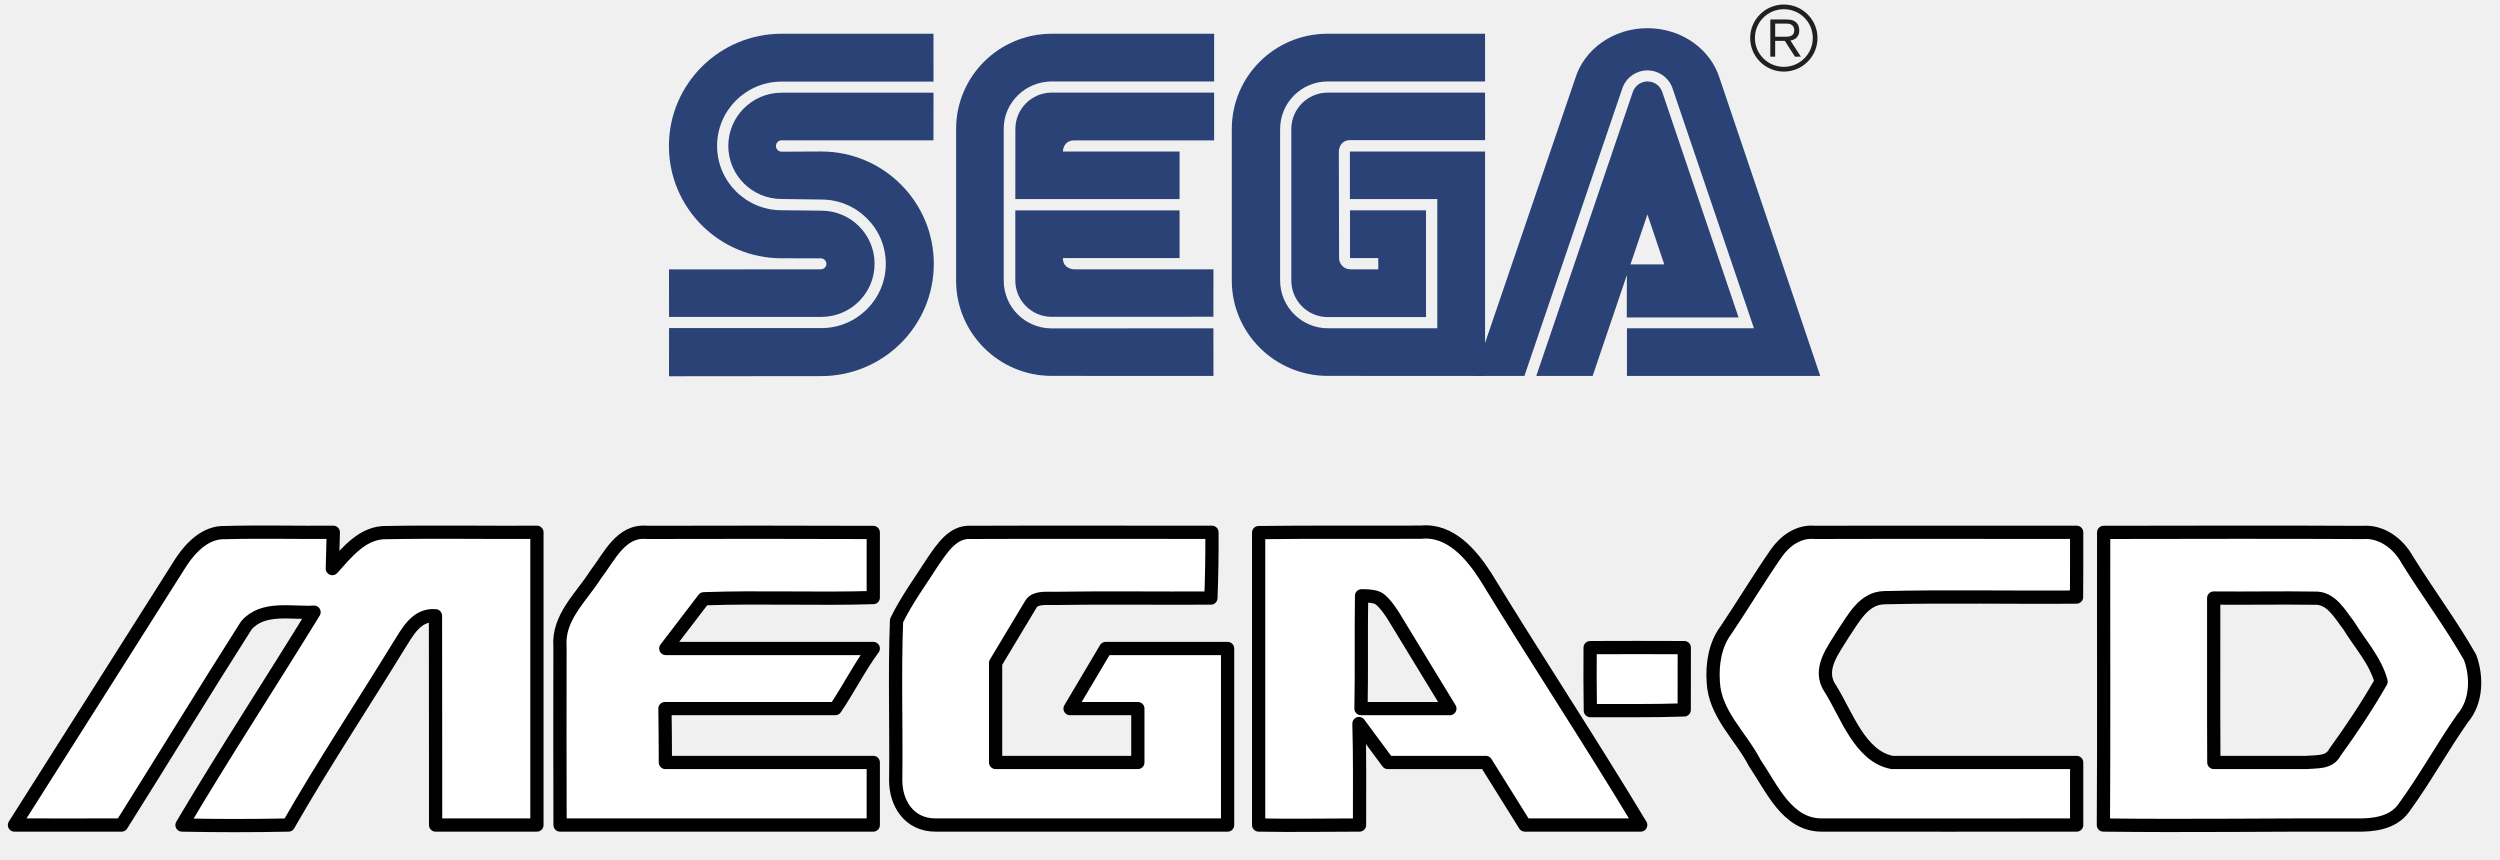
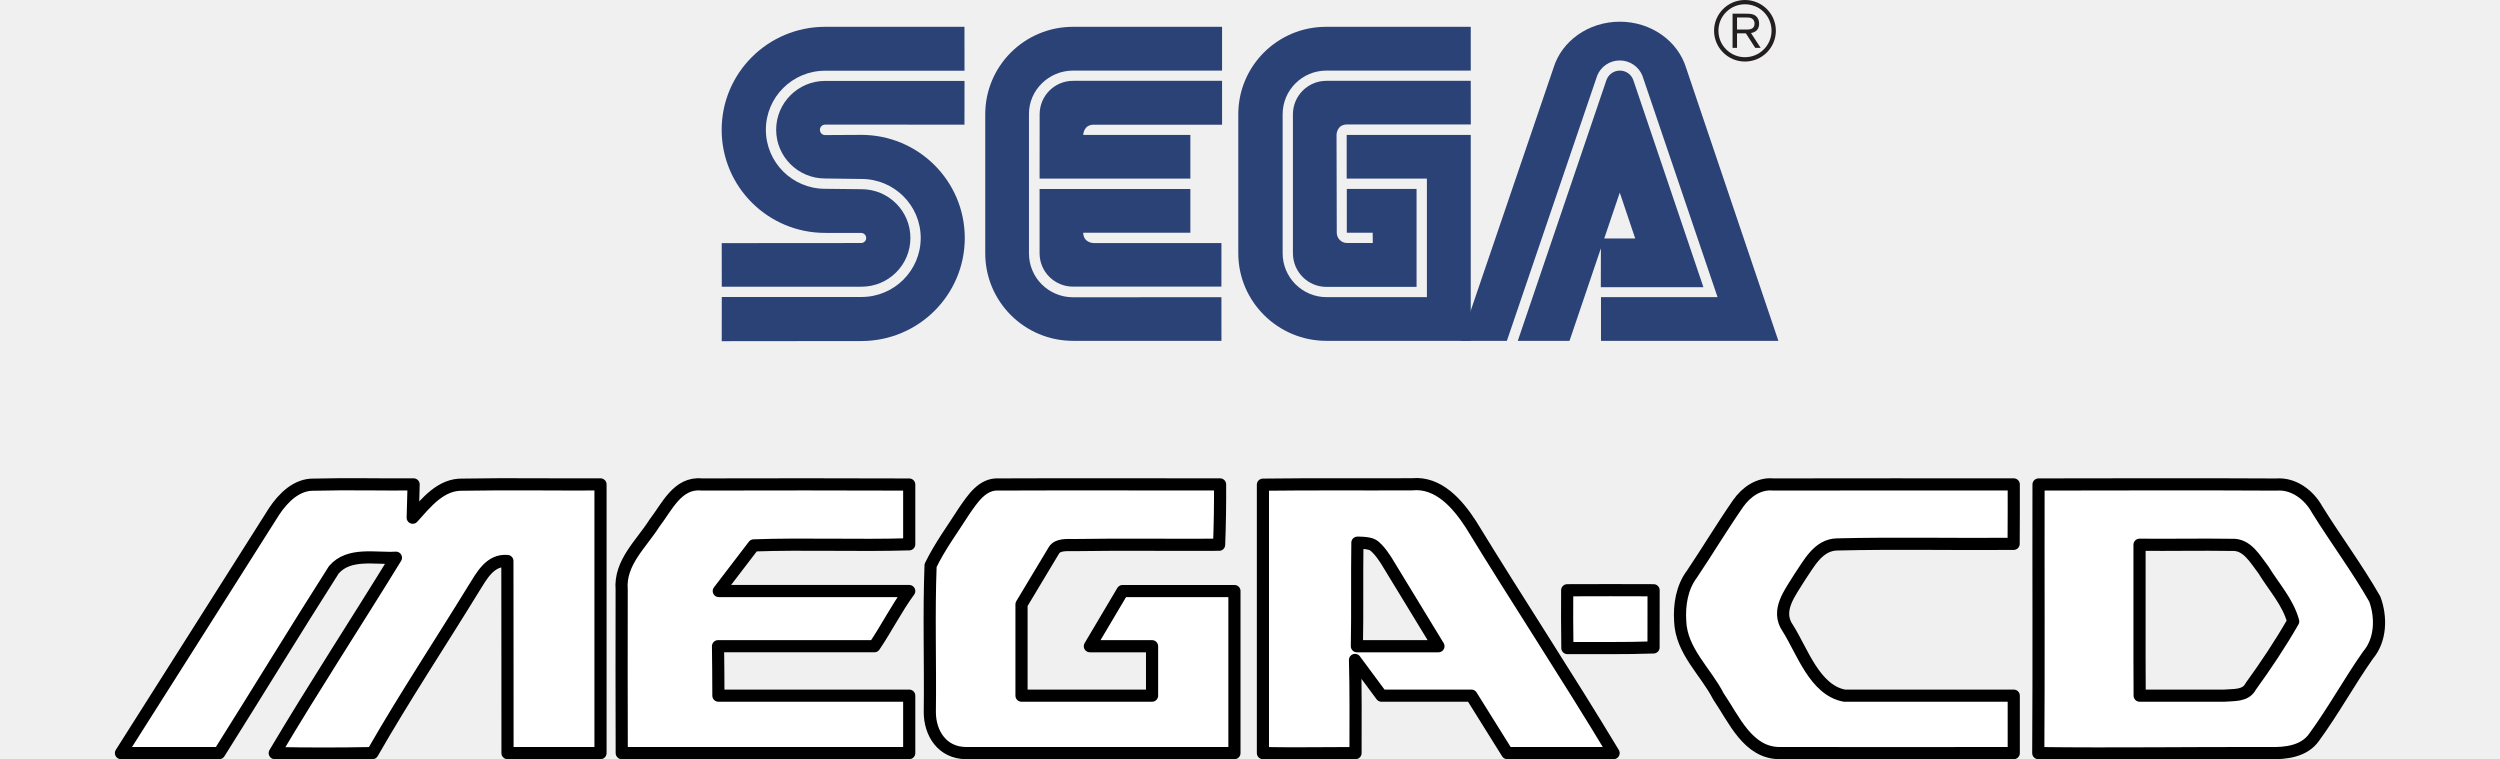
- <svg xmlns="http://www.w3.org/2000/svg" version="1.2" id="Ebene_1" x="0px" y="0px" width="471.773" height="162.227" viewBox="43.869 -10.908 471.773 162.227" xml:space="preserve">
-   <defs id="defs5299" />
+ <svg xmlns="http://www.w3.org/2000/svg" version="1.1" id="Ebene_1" x="0px" y="0px" width="514px" height="155.878px" viewBox="21.728 -10.052 514 155.878" enable-background="new 21.728 -10.052 514 155.878" xml:space="preserve">
  <g id="g6103">
    <g id="g4756">
-       <path d="m 170.114,60.094 28.708,-0.029 c 11.745,0 21.264,-9.489 21.264,-21.182 0,-11.715 -9.518,-21.205 -21.264,-21.205 l -7.456,0.041 c -0.588,0 -1.064,-0.482 -1.064,-1.075 0,-0.593 0.476,-1.075 1.064,-1.075 l 28.656,0.006 0.011,-8.99 -28.673,0 c -5.544,0 -10.054,4.503 -10.054,10.036 0,5.538 4.509,10.024 10.054,10.024 l 7.491,0.099 c 6.729,0 12.175,5.427 12.175,12.123 0,6.7 -5.445,12.14 -12.175,12.14 l -28.725,0 -0.011,9.088" style="fill:#2b4277;fill-opacity:1" id="path4332" />
-       <path d="m 170.125,48.896 28.725,0 c 5.561,0 10.059,-4.486 10.059,-10.03 0,-5.538 -4.498,-10.019 -10.059,-10.019 l -7.491,-0.081 c -6.718,0 -12.169,-5.433 -12.169,-12.146 0,-6.694 5.451,-12.128 12.169,-12.128 l 28.673,-0.006 -0.011,-9.024 -28.656,0 c -11.733,0 -21.264,9.479 -21.264,21.182 0,11.704 9.531,21.188 21.264,21.188 l 7.415,0.011 c 0.564,0 1.04,0.46 1.04,1.04 0,0.57 -0.476,1.029 -1.04,1.029 l -28.667,0.023 0.011,8.961" style="fill:#2b4277;fill-opacity:1" id="path4334" />
-       <path d="m 242.342,51.064 c -4.981,0 -9.06,-3.969 -9.06,-9.037 l 0,-28.678 c 0,-4.876 4.08,-8.886 9.06,-8.886 l 30.643,0.005 0,-9.007 -30.643,0 c -9.972,0 -18.049,8.048 -18.049,17.986 l 0,28.58 c 0,9.938 8.078,17.998 18.049,17.998 l 30.515,0.012 -0.006,-8.985 -30.509,0.011" style="fill:#2b4277;fill-opacity:1" id="path4336" />
-       <path d="m 235.479,13.447 c 0,-3.8 3.057,-6.88 6.863,-6.88 l 30.643,0 0,9.019 -26.4,0 c -2.115,0 -2.144,2.098 -2.144,2.098 l 22.025,0 0,8.978 -30.997,0 0.011,-13.215" style="fill:#2b4277;fill-opacity:1" id="path4338" />
-       <path d="m 242.342,48.879 c -3.795,0 -6.875,-3.063 -6.875,-6.852 l 0,-13.227 30.997,0 0,8.997 -22.025,0 c 0.029,2.115 2.144,2.126 2.144,2.126 l 26.273,0 -0.006,8.944 -30.508,0.012" style="fill:#2b4277;fill-opacity:1" id="path4340" />
-       <path d="m 294.458,51.041 c -4.963,0 -9.019,-4.045 -9.019,-9.014 l 0,-28.58 c 0,-4.974 4.027,-8.985 8.995,-8.985 l 29.679,0 0,-9.001 -29.748,0 c -9.967,0 -18.045,8.048 -18.045,17.986 l 0,28.58 c 0,9.938 8.147,17.998 18.114,17.998 l 29.679,0.012 0,-42.353 -25.506,0 0,8.978 16.492,0 0,24.378 -20.642,0" style="fill:#2b4277;fill-opacity:1" id="path4342" />
-       <path d="m 287.554,42.026 c 0,3.808 3.08,6.905 6.88,6.905 l 18.538,0 0,-20.142 -14.343,0 0,9.008 5.323,0 0.017,2.115 -5.299,0 c -1.157,0 -2.103,-0.958 -2.103,-2.115 l -0.048,-20.119 c 0,0 -0.006,-2.092 2.127,-2.144 l 25.477,0 -0.011,-8.973 -29.679,0.006 c -3.8,0 -6.88,3.08 -6.88,6.88 l 0,28.579" style="fill:#2b4277;fill-opacity:1" id="path4344" />
-       <path d="m 352.002,6.433 c 0.4,-1.144 1.487,-1.969 2.771,-1.969 1.285,0 2.383,0.825 2.772,1.969 l 14.407,42.562 -21.096,0 0.023,-10.012 7.05,0 -3.174,-9.432 -10.338,30.479 -10.634,0 18.219,-53.597" style="fill:#2b4277;fill-opacity:1" id="path4346" />
-       <path d="m 374.857,51.041 -23.965,0 0,8.989 36.471,0 -18.968,-56.119 c -1.662,-5.474 -7.141,-9.501 -13.628,-9.501 -6.497,0 -11.959,4.009 -13.633,9.479 l -19.142,56.142 9.548,0 18.585,-54.573 c 0.755,-1.807 2.534,-3.08 4.626,-3.08 2.08,0 3.87,1.273 4.631,3.069 l 15.475,45.595" style="fill:#2b4277;fill-opacity:1" id="path4348" />
-       <path d="m 380.489,2.604 c 1.697,0 3.295,-0.663 4.493,-1.854 1.197,-1.203 1.865,-2.789 1.865,-4.486 0,-1.685 -0.669,-3.266 -1.865,-4.469 -1.197,-1.185 -2.795,-1.848 -4.493,-1.848 -3.492,0 -6.346,2.83 -6.346,6.317 0,1.697 0.663,3.283 1.871,4.486 1.192,1.19 2.784,1.853 4.475,1.853 m -5.45,-6.34 c 0,-1.447 0.558,-2.818 1.597,-3.847 1.035,-1.029 2.406,-1.586 3.853,-1.586 1.465,0 2.836,0.558 3.871,1.586 1.029,1.029 1.599,2.4 1.599,3.847 0,3.004 -2.453,5.445 -5.469,5.445 -1.448,0 -2.819,-0.564 -3.853,-1.593 -1.04,-1.028 -1.597,-2.394 -1.597,-3.852 z" style="fill:#231f20" id="path4350" />
-       <path d="m 378.862,-3.202 0,2.987 -0.918,0 0,-7.02 2.609,0 c 0.983,0.011 1.558,0.011 2.104,0.424 0.529,0.39 0.75,0.977 0.75,1.628 0,1.639 -1.336,1.854 -1.674,1.923 l 1.976,3.045 -1.11,0 -1.923,-2.987 -1.813,0 m 0,-0.773 1.865,0 c 0.297,0 0.576,0 0.855,-0.07 0.651,-0.157 0.883,-0.622 0.883,-1.133 0,-0.186 -0.018,-0.656 -0.419,-0.982 -0.367,-0.308 -0.831,-0.296 -1.371,-0.296 l -1.813,0 0,2.481 z" style="fill:#231f20" id="path4352" />
+       <path id="path4332" fill="#2B4277" d="M170.114,60.094l28.708-0.029    c11.746,0,21.264-9.489,21.264-21.182c0-11.715-9.518-21.205-21.264-21.205l-7.455,0.041c-0.588,0-1.064-0.482-1.064-1.075    s0.477-1.075,1.064-1.075l28.655,0.006l0.012-8.99H191.36c-5.543,0-10.054,4.504-10.054,10.036    c0,5.539,4.509,10.024,10.054,10.024l7.491,0.099c6.729,0,12.175,5.428,12.175,12.123c0,6.7-5.444,12.14-12.175,12.14h-28.725    L170.114,60.094" />
+       <path id="path4334" fill="#2B4277" d="M170.125,48.896h28.725    c5.562,0,10.059-4.485,10.059-10.03c0-5.538-4.498-10.019-10.059-10.019l-7.491-0.081c-6.718,0-12.169-5.434-12.169-12.146    c0-6.694,5.451-12.129,12.169-12.129l28.673-0.006l-0.012-9.024h-28.655c-11.733,0-21.264,9.479-21.264,21.183    s9.53,21.188,21.264,21.188l7.415,0.012c0.564,0,1.041,0.46,1.041,1.04c0,0.57-0.477,1.029-1.041,1.029l-28.667,0.022    L170.125,48.896" />
+       <path id="path4336" fill="#2B4277" d="M242.342,51.064c-4.98,0-9.06-3.97-9.06-9.037V13.349    c0-4.876,4.079-8.886,9.06-8.886l30.643,0.005v-9.007h-30.643c-9.971,0-18.049,8.049-18.049,17.986v28.579    c0,9.938,8.078,17.999,18.049,17.999l30.516,0.012l-0.006-8.984L242.342,51.064" />
+       <path id="path4338" fill="#2B4277" d="M235.479,13.448c0-3.801,3.057-6.881,6.863-6.881h30.643    v9.02h-26.4c-2.114,0-2.144,2.098-2.144,2.098h22.024v8.979h-30.997L235.479,13.448" />
+       <path id="path4340" fill="#2B4277" d="M242.342,48.879c-3.795,0-6.875-3.063-6.875-6.853V28.8    h30.998v8.997h-22.025c0.029,2.115,2.145,2.126,2.145,2.126h26.272l-0.007,8.943L242.342,48.879" />
+       <path id="path4342" fill="#2B4277" d="M294.459,51.04c-4.963,0-9.02-4.044-9.02-9.014v-28.58    c0-4.975,4.027-8.984,8.995-8.984h29.679v-9.001h-29.748c-9.967,0-18.045,8.049-18.045,17.986v28.579    c0,9.938,8.148,17.999,18.114,17.999l29.679,0.012V17.684h-25.506v8.979H315.1V51.04H294.459" />
+       <path id="path4344" fill="#2B4277" d="M287.555,42.027c0,3.808,3.08,6.904,6.88,6.904h18.538    V28.789H298.63v9.008h5.323l0.018,2.115h-5.3c-1.157,0-2.104-0.959-2.104-2.115l-0.048-20.119c0,0-0.006-2.092,2.127-2.145h25.477    l-0.011-8.973l-29.679,0.006c-3.801,0-6.881,3.08-6.881,6.881v28.579" />
+       <path id="path4346" fill="#2B4277" d="M352.002,6.433c0.399-1.145,1.486-1.97,2.771-1.97    s2.383,0.825,2.771,1.97l14.407,42.562h-21.096l0.022-10.013h7.051l-3.174-9.432L344.418,60.03h-10.635L352.002,6.433" />
+       <path id="path4348" fill="#2B4277" d="M374.857,51.04h-23.966v8.989h36.472L368.395,3.91    c-1.662-5.474-7.141-9.501-13.627-9.501c-6.497,0-11.959,4.01-13.634,9.479l-19.142,56.143h9.548l18.585-54.573    c0.754-1.808,2.534-3.08,4.626-3.08c2.081,0,3.87,1.272,4.632,3.068L374.857,51.04" />
+       <path id="path4350" fill="#231F20" d="M380.488,2.604c1.698,0,3.296-0.663,4.493-1.854    c1.196-1.203,1.865-2.789,1.865-4.486c0-1.685-0.669-3.266-1.865-4.469c-1.197-1.185-2.795-1.848-4.493-1.848    c-3.492,0-6.346,2.83-6.346,6.317c0,1.696,0.663,3.283,1.871,4.485C377.205,1.941,378.797,2.604,380.488,2.604 M375.039-3.737    c0-1.446,0.557-2.817,1.597-3.847c1.035-1.028,2.406-1.586,3.853-1.586c1.465,0,2.836,0.559,3.871,1.586    c1.029,1.029,1.599,2.4,1.599,3.847c0,3.005-2.452,5.445-5.47,5.445c-1.447,0-2.818-0.563-3.853-1.593    C375.596-0.912,375.039-2.278,375.039-3.737z" />
+       <path id="path4352" fill="#231F20" d="M378.861-3.202v2.986h-0.918v-7.02h2.609    c0.982,0.012,1.558,0.012,2.104,0.424c0.529,0.39,0.75,0.977,0.75,1.628c0,1.639-1.336,1.854-1.674,1.923l1.977,3.045h-1.11    l-1.924-2.986H378.861 M378.861-3.974h1.865c0.298,0,0.576,0,0.855-0.07c0.65-0.157,0.883-0.622,0.883-1.133    c0-0.187-0.018-0.656-0.419-0.982c-0.366-0.308-0.831-0.296-1.371-0.296h-1.813V-3.974z" />
    </g>
-     <g style="fill:#ffffff;fill-opacity:1;stroke:#000000;stroke-width:1.884;stroke-miterlimit:4;stroke-dasharray:none" id="g4877" transform="matrix(1.326778,0,0,1.326778,-90.04654,75.51736)">
-       <g style="fill:#ffffff;fill-opacity:1;stroke:#000000;stroke-width:1.884;stroke-miterlimit:4;stroke-dasharray:none" id="g4885" />
-       <g style="fill:#ffffff;fill-opacity:1;stroke:#000000;stroke-width:1.884;stroke-miterlimit:4;stroke-dasharray:none" id="g4891" />
-       <path d="m 327.1,26.972 c 4.46,-0.02 8.92,-0.02 13.39,0 0,2.96 0,5.91 -0.01,8.86 -4.45,0.16 -8.9,0.08 -13.35,0.1 -0.05,-2.991 -0.05,-5.971 -0.03,-8.96 z m 73.04,-16.39 c 12.28,-0.01 24.55,-0.06 36.83,0.01 2.71,-0.22 5.09,1.6 6.35,3.88 2.9,4.67 6.2,9.09 8.93,13.87 1.03,2.8 0.96,6.32 -1.06,8.69 -2.92,4.16 -5.36,8.64 -8.36,12.74 -1.54,2.18 -4.39,2.494 -6.86,2.434 -11.95,-0.04 -23.91,0.15 -35.87,0 0.09,-13.88 0.01,-27.745 0.04,-41.624 z m 15.65,9.339 c 0.02,7.76 -0.03,15.626 0.02,23.386 l 13.13,0 c 1.43,-0.14 3.3,0.114 4.09,-1.446 2.35,-3.24 4.58,-6.59 6.57,-10.06 -0.81,-3 -3.01,-5.36 -4.6,-7.97 -1.27,-1.63 -2.52,-4.04 -4.92,-3.89 -4.77,-0.079 -9.53,0.031 -14.29,-0.02 z M 353.6,13.512 c 1.24,-1.76 3.19,-3.15 5.44,-2.93 12.42,-0.04 24.84,0 37.26,-0.01 0,3.07 0.01,6.14 -0.02,9.21 -9.11,0.08 -18.23,-0.13 -27.34,0.09 -2.95,0.05 -4.37,2.98 -5.82,5.08 -1.42,2.36 -3.77,5.14 -1.82,7.92 2.24,3.54 4.15,9.575 8.76,10.435 l 26.24,0 c 0,3.33 0.01,5.569 0,8.899 -12.09,-0.01 -24.19,0.03 -36.28,0 -4.94,-0.01 -7.08,-5.285 -9.48,-8.774 -1.98,-3.88 -5.75,-7.03 -5.93,-11.65 -0.16,-2.52 0.26,-5.24 1.82,-7.31 2.43,-3.62 4.68,-7.37 7.17,-10.96 z m -73.65,-2.9 c 7.7,-0.1 15.41,-0.02 23.11,-0.06 4.13,-0.41 7.12,3.11 9.14,6.24 7.28,11.91 14.9,23.454 22.09,35.414 -5.25,-0.02 -11.224,0.03 -16.474,0 L 312.26,43.307 l -13.94,0 -4.1,-5.535 c 0.13,4.84 0.08,9.595 0.08,14.434 -4.79,0 -9.57,0.09 -14.35,0 -0.01,-13.88 -0.01,-27.715 0,-41.594 z m 14.64,8.99 c -0.08,5.22 0.02,10.824 -0.08,16.044 l 12.64,0 L 299.128,22.482 c 0,0 -1.206,-2.002 -2.185,-2.539 C 296.248,19.561 294.59,19.602 294.59,19.602 Z m -60.91,-4.951 c 1.28,-1.82 2.78,-4.23 5.35,-4.07 11.43,-0.05 22.86,0 34.28,-0.01 0.02,3.12 -0.03,6.24 -0.15,9.35 -7.43,0.05 -14.85,-0.07 -22.27,0.05 -1.406,0 -2.726,-0.126 -3.314,0.794 L 242.54,29.151 l 0,14.156 20.23,0 0,-7.661 -9.64,0 5.07,-8.549 17.335,0 0,25.11 -41.535,0 c -3.813,0 -5.67,-3.156 -5.67,-6.356 0.1,-7.57 -0.17,-15.16 0.12,-22.72 1.45,-2.989 3.45,-5.679 5.23,-8.48 z m -48.02,1.921 c 1.92,-2.47 3.57,-6.37 7.32,-5.99 10.64,-0.03 21.52,-0.03 32.16,0.01 l 0,9.26 c -7.93,0.24 -16.18,-0.11 -24.1,0.17 l -5.41,7.074 29.51,0 c -1.97,2.68 -3.53,5.799 -5.4,8.549 l -24.23,0 c 0.04,2.61 0.05,5.041 0.06,7.661 l 29.57,0 0,8.899 -44.55,0 c -0.02,-8.49 -0.03,-16.834 -0.01,-25.334 -0.34,-4.181 3.04,-7.07 5.08,-10.3 z m -58.91,-1.861 c 1.4,-2.08 3.48,-4.19 6.19,-4.1 5.13,-0.14 10.26,0 15.4,-0.04 -0.04,1.72 -0.08,3.44 -0.14,5.16 2.09,-2.31 4.34,-5.24 7.8,-5.12 7.1,-0.13 14.2,0 21.3,-0.04 0,13.88 0.01,27.745 0,41.636 -4.8,0.01 -9.61,0 -14.41,0 -0.02,-9.93 0.01,-19.835 -0.02,-29.765 -2.7,-0.24 -3.99,2.33 -5.21,4.26 -5.22,8.52 -10.74,16.835 -15.7,25.506 -5.05,0.1 -10.09,0.1 -15.14,0 6.06,-10.22 12.56,-20.145 18.78,-30.276 -3.18,0.19 -7.27,-0.87 -9.63,1.88 -6,9.42 -11.8,18.945 -17.75,28.395 -5.08,-0.02 -10.15,0.03 -15.23,0 7.91,-12.51 15.86,-24.976 23.76,-37.495 z" style="fill:#ffffff;stroke:#000000;stroke-width:1.884;stroke-linecap:square;stroke-linejoin:round;stroke-miterlimit:4;stroke-dasharray:none;fill-opacity:1" id="path4895" />
+     <g id="g4877" transform="matrix(1.326778,0,0,1.326778,-90.04654,75.51736)">
+       <g id="g4885">
+ 		</g>
+       <g id="g4891">
+ 		</g>
+       <path id="path4895" fill="#FFFFFF" stroke="#000000" stroke-width="1.884" stroke-linecap="square" stroke-linejoin="round" d="    M327.101,26.972c4.46-0.02,8.919-0.02,13.389,0c0,2.96,0,5.91-0.01,8.86c-4.45,0.16-8.9,0.079-13.35,0.1    C327.08,32.941,327.08,29.961,327.101,26.972z M400.14,10.582c12.28-0.01,24.55-0.06,36.83,0.01c2.71-0.22,5.09,1.6,6.35,3.88    c2.9,4.67,6.2,9.09,8.93,13.871c1.03,2.8,0.96,6.32-1.06,8.69c-2.92,4.16-5.361,8.64-8.36,12.74    c-1.541,2.18-4.391,2.494-6.861,2.434c-11.95-0.04-23.91,0.15-35.869,0C400.19,38.327,400.11,24.461,400.14,10.582L400.14,10.582z     M415.79,19.921c0.021,7.76-0.029,15.625,0.021,23.385h13.13c1.43-0.14,3.3,0.114,4.09-1.446c2.35-3.24,4.58-6.591,6.57-10.06    c-0.81-3-3.01-5.36-4.6-7.97c-1.27-1.63-2.519-4.04-4.92-3.89C425.31,19.862,420.55,19.972,415.79,19.921z M353.6,13.512    c1.24-1.76,3.19-3.15,5.44-2.93c12.42-0.04,24.84,0,37.26-0.01c0,3.07,0.01,6.14-0.02,9.21c-9.11,0.079-18.23-0.13-27.34,0.09    c-2.95,0.05-4.37,2.98-5.82,5.08c-1.42,2.36-3.77,5.14-1.82,7.92c2.241,3.54,4.15,9.575,8.76,10.435h26.24    c0,3.331,0.01,5.57,0,8.899c-12.09-0.01-24.19,0.03-36.28,0c-4.94-0.01-7.08-5.284-9.479-8.774c-1.98-3.88-5.75-7.03-5.93-11.65    c-0.16-2.519,0.26-5.24,1.82-7.31C348.86,20.852,351.11,17.102,353.6,13.512L353.6,13.512z M279.95,10.612    c7.701-0.1,15.41-0.02,23.11-0.06c4.13-0.41,7.12,3.11,9.14,6.239c7.279,11.911,14.9,23.455,22.09,35.415    c-5.25-0.02-11.224,0.03-16.474,0l-5.556-8.899H298.32l-4.1-5.535c0.13,4.84,0.079,9.595,0.079,14.434    c-4.789,0-9.57,0.091-14.35,0C279.94,38.327,279.94,24.492,279.95,10.612L279.95,10.612z M294.59,19.602    c-0.08,5.22,0.021,10.824-0.08,16.044h12.64l-8.022-13.164c0,0-1.206-2.002-2.185-2.539    C296.249,19.561,294.59,19.602,294.59,19.602L294.59,19.602z M233.68,14.651c1.28-1.82,2.78-4.23,5.35-4.07    c11.43-0.05,22.86,0,34.28-0.01c0.02,3.119-0.03,6.239-0.149,9.35c-7.43,0.05-14.85-0.07-22.27,0.05    c-1.406,0-2.726-0.126-3.314,0.794l-5.036,8.386v14.156h20.23v-7.661h-9.64l5.07-8.55h17.335v25.11H234    c-3.813,0-5.67-3.155-5.67-6.355c0.1-7.57-0.17-15.16,0.12-22.72C229.9,20.142,231.9,17.452,233.68,14.651L233.68,14.651z     M185.66,16.572c1.92-2.47,3.57-6.37,7.32-5.991c10.64-0.029,21.52-0.029,32.16,0.01v9.26c-7.93,0.24-16.18-0.11-24.1,0.17    l-5.41,7.074h29.51c-1.97,2.681-3.53,5.799-5.4,8.55h-24.23c0.04,2.61,0.05,5.041,0.06,7.661h29.57v8.899h-44.55    c-0.02-8.489-0.03-16.834-0.01-25.335C180.24,22.691,183.62,19.802,185.66,16.572z M126.75,14.711c1.4-2.08,3.48-4.19,6.19-4.1    c5.13-0.14,10.26,0,15.4-0.04c-0.04,1.719-0.08,3.44-0.14,5.16c2.09-2.31,4.34-5.24,7.8-5.12c7.1-0.13,14.2,0,21.3-0.04    c0,13.88,0.01,27.745,0,41.635c-4.8,0.01-9.61,0-14.41,0c-0.02-9.93,0.01-19.836-0.02-29.765c-2.7-0.24-3.99,2.33-5.21,4.26    c-5.22,8.52-10.74,16.835-15.7,25.505c-5.05,0.1-10.09,0.1-15.14,0c6.06-10.22,12.56-20.145,18.78-30.276    c-3.18,0.191-7.27-0.87-9.63,1.881c-6,9.42-11.8,18.945-17.75,28.395c-5.08-0.02-10.15,0.03-15.23,0    C110.9,39.697,118.85,27.231,126.75,14.711L126.75,14.711z" />
    </g>
  </g>
</svg>
